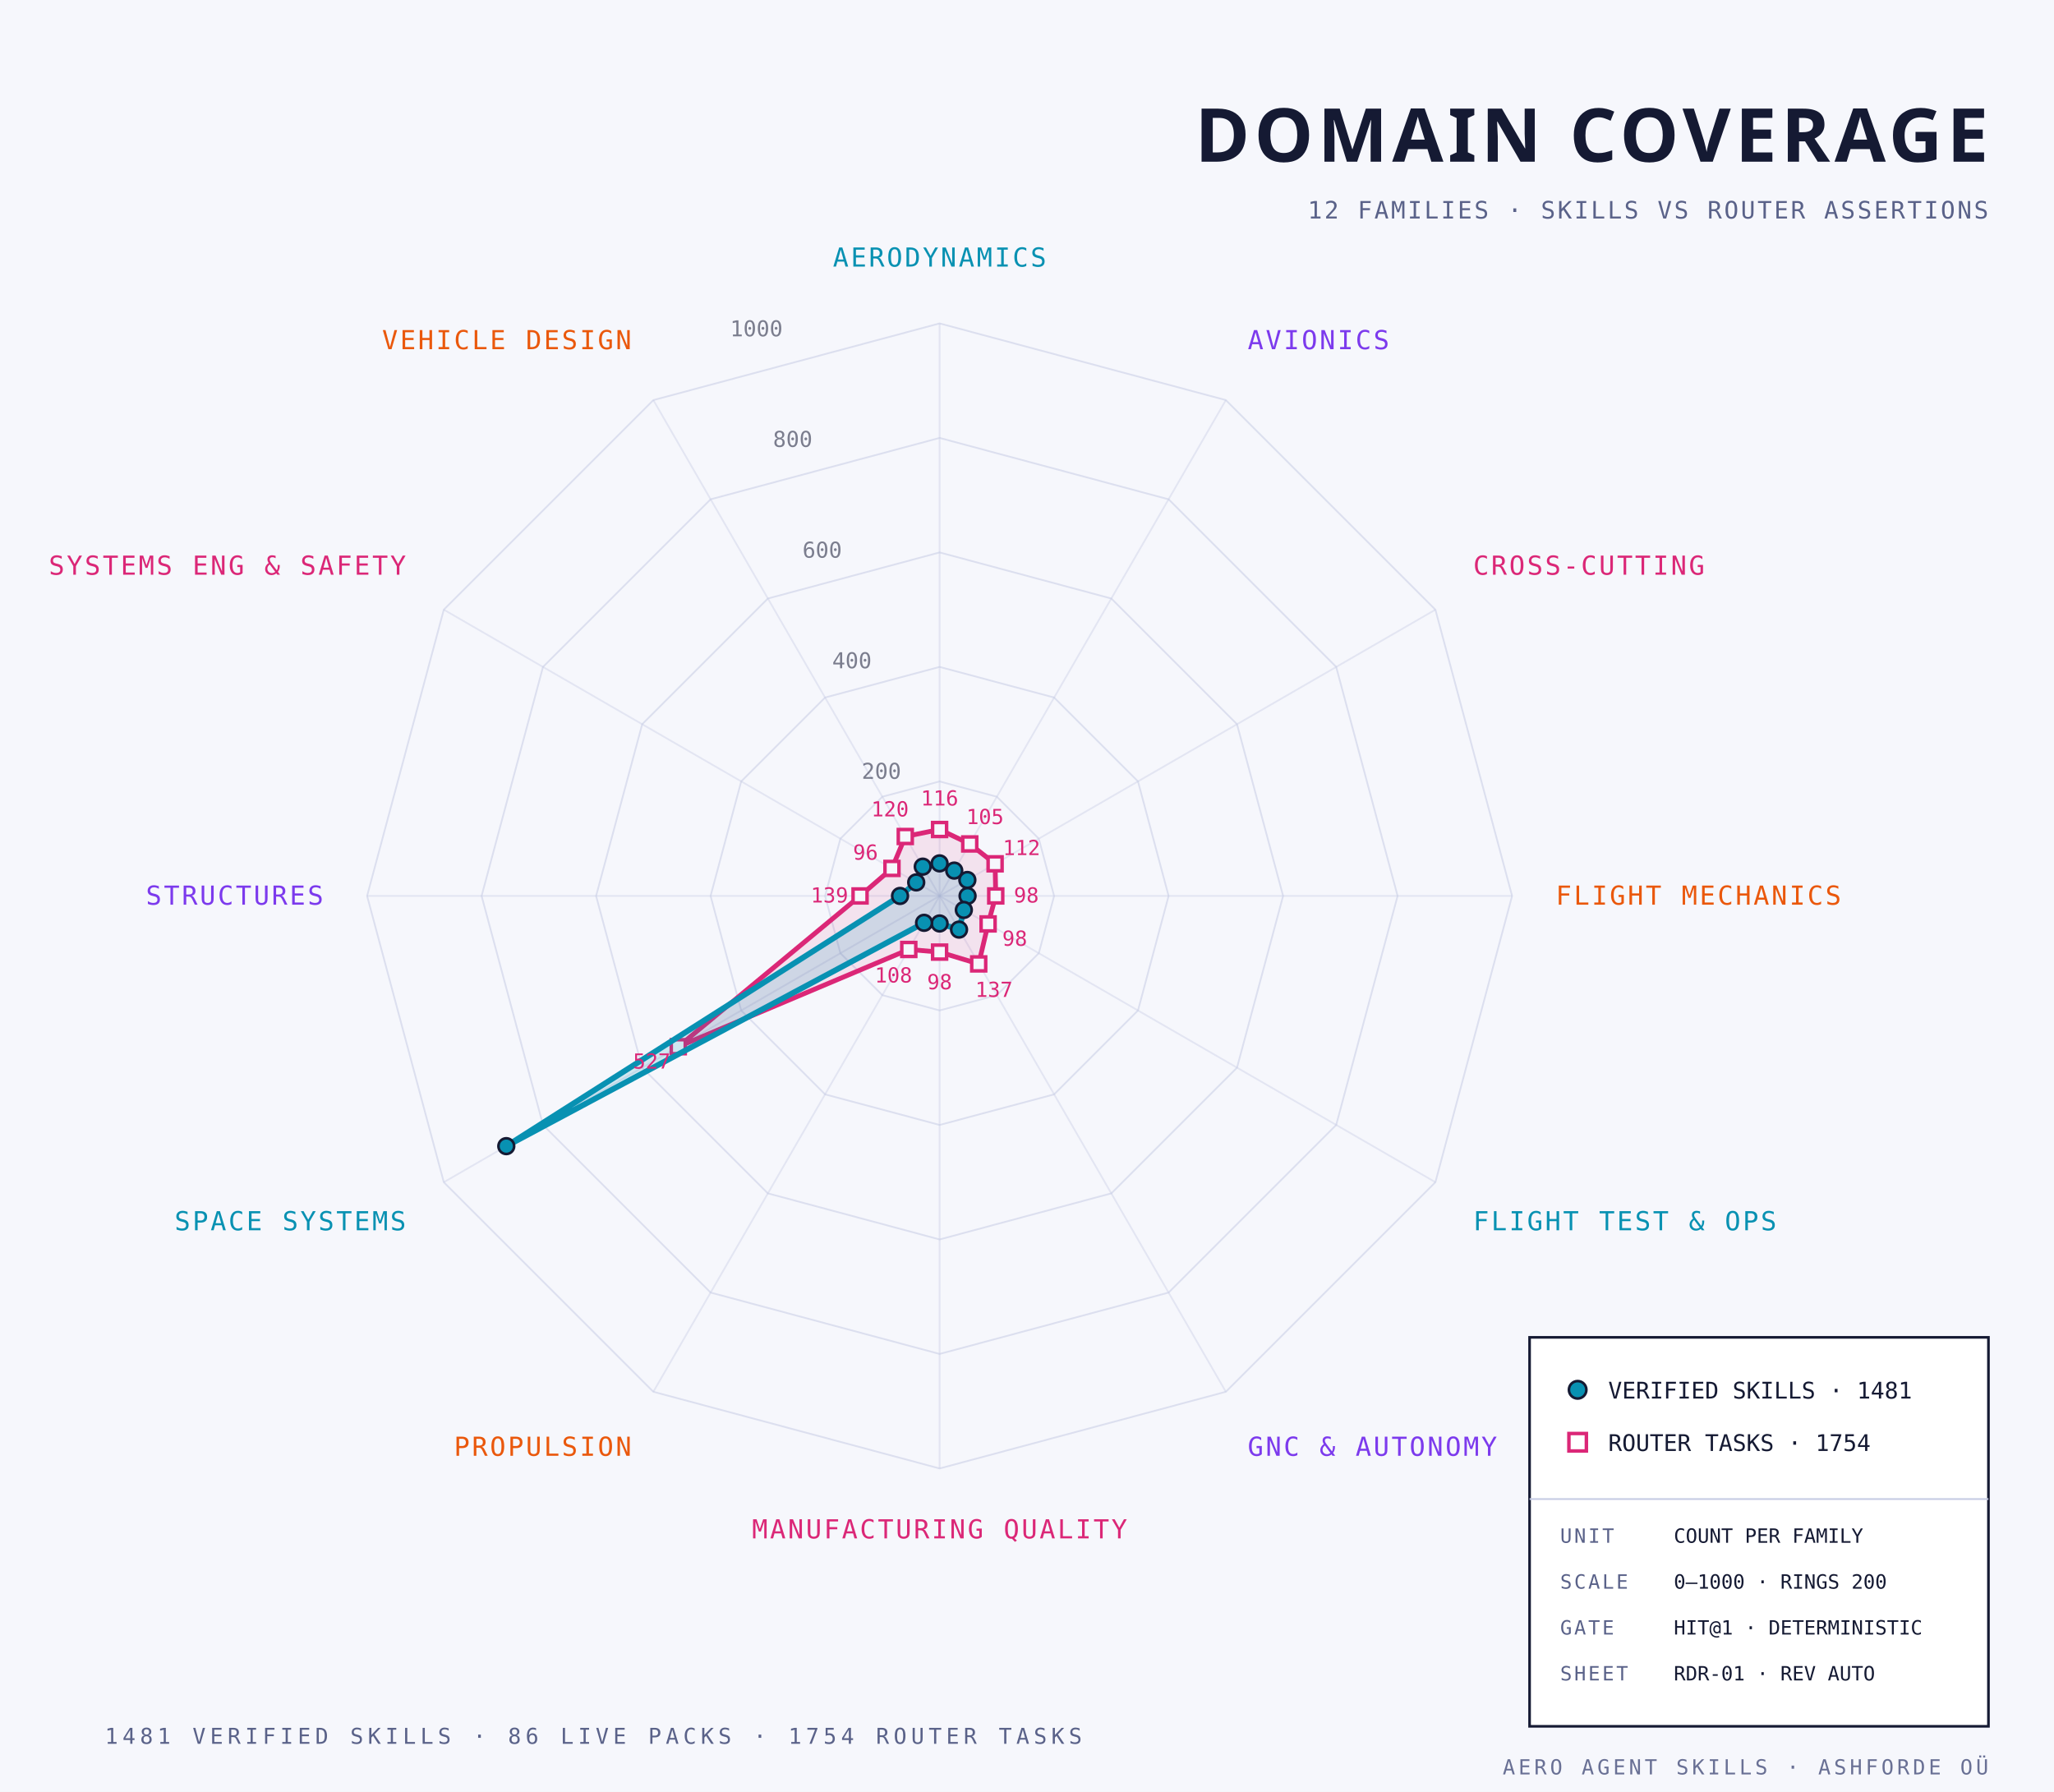
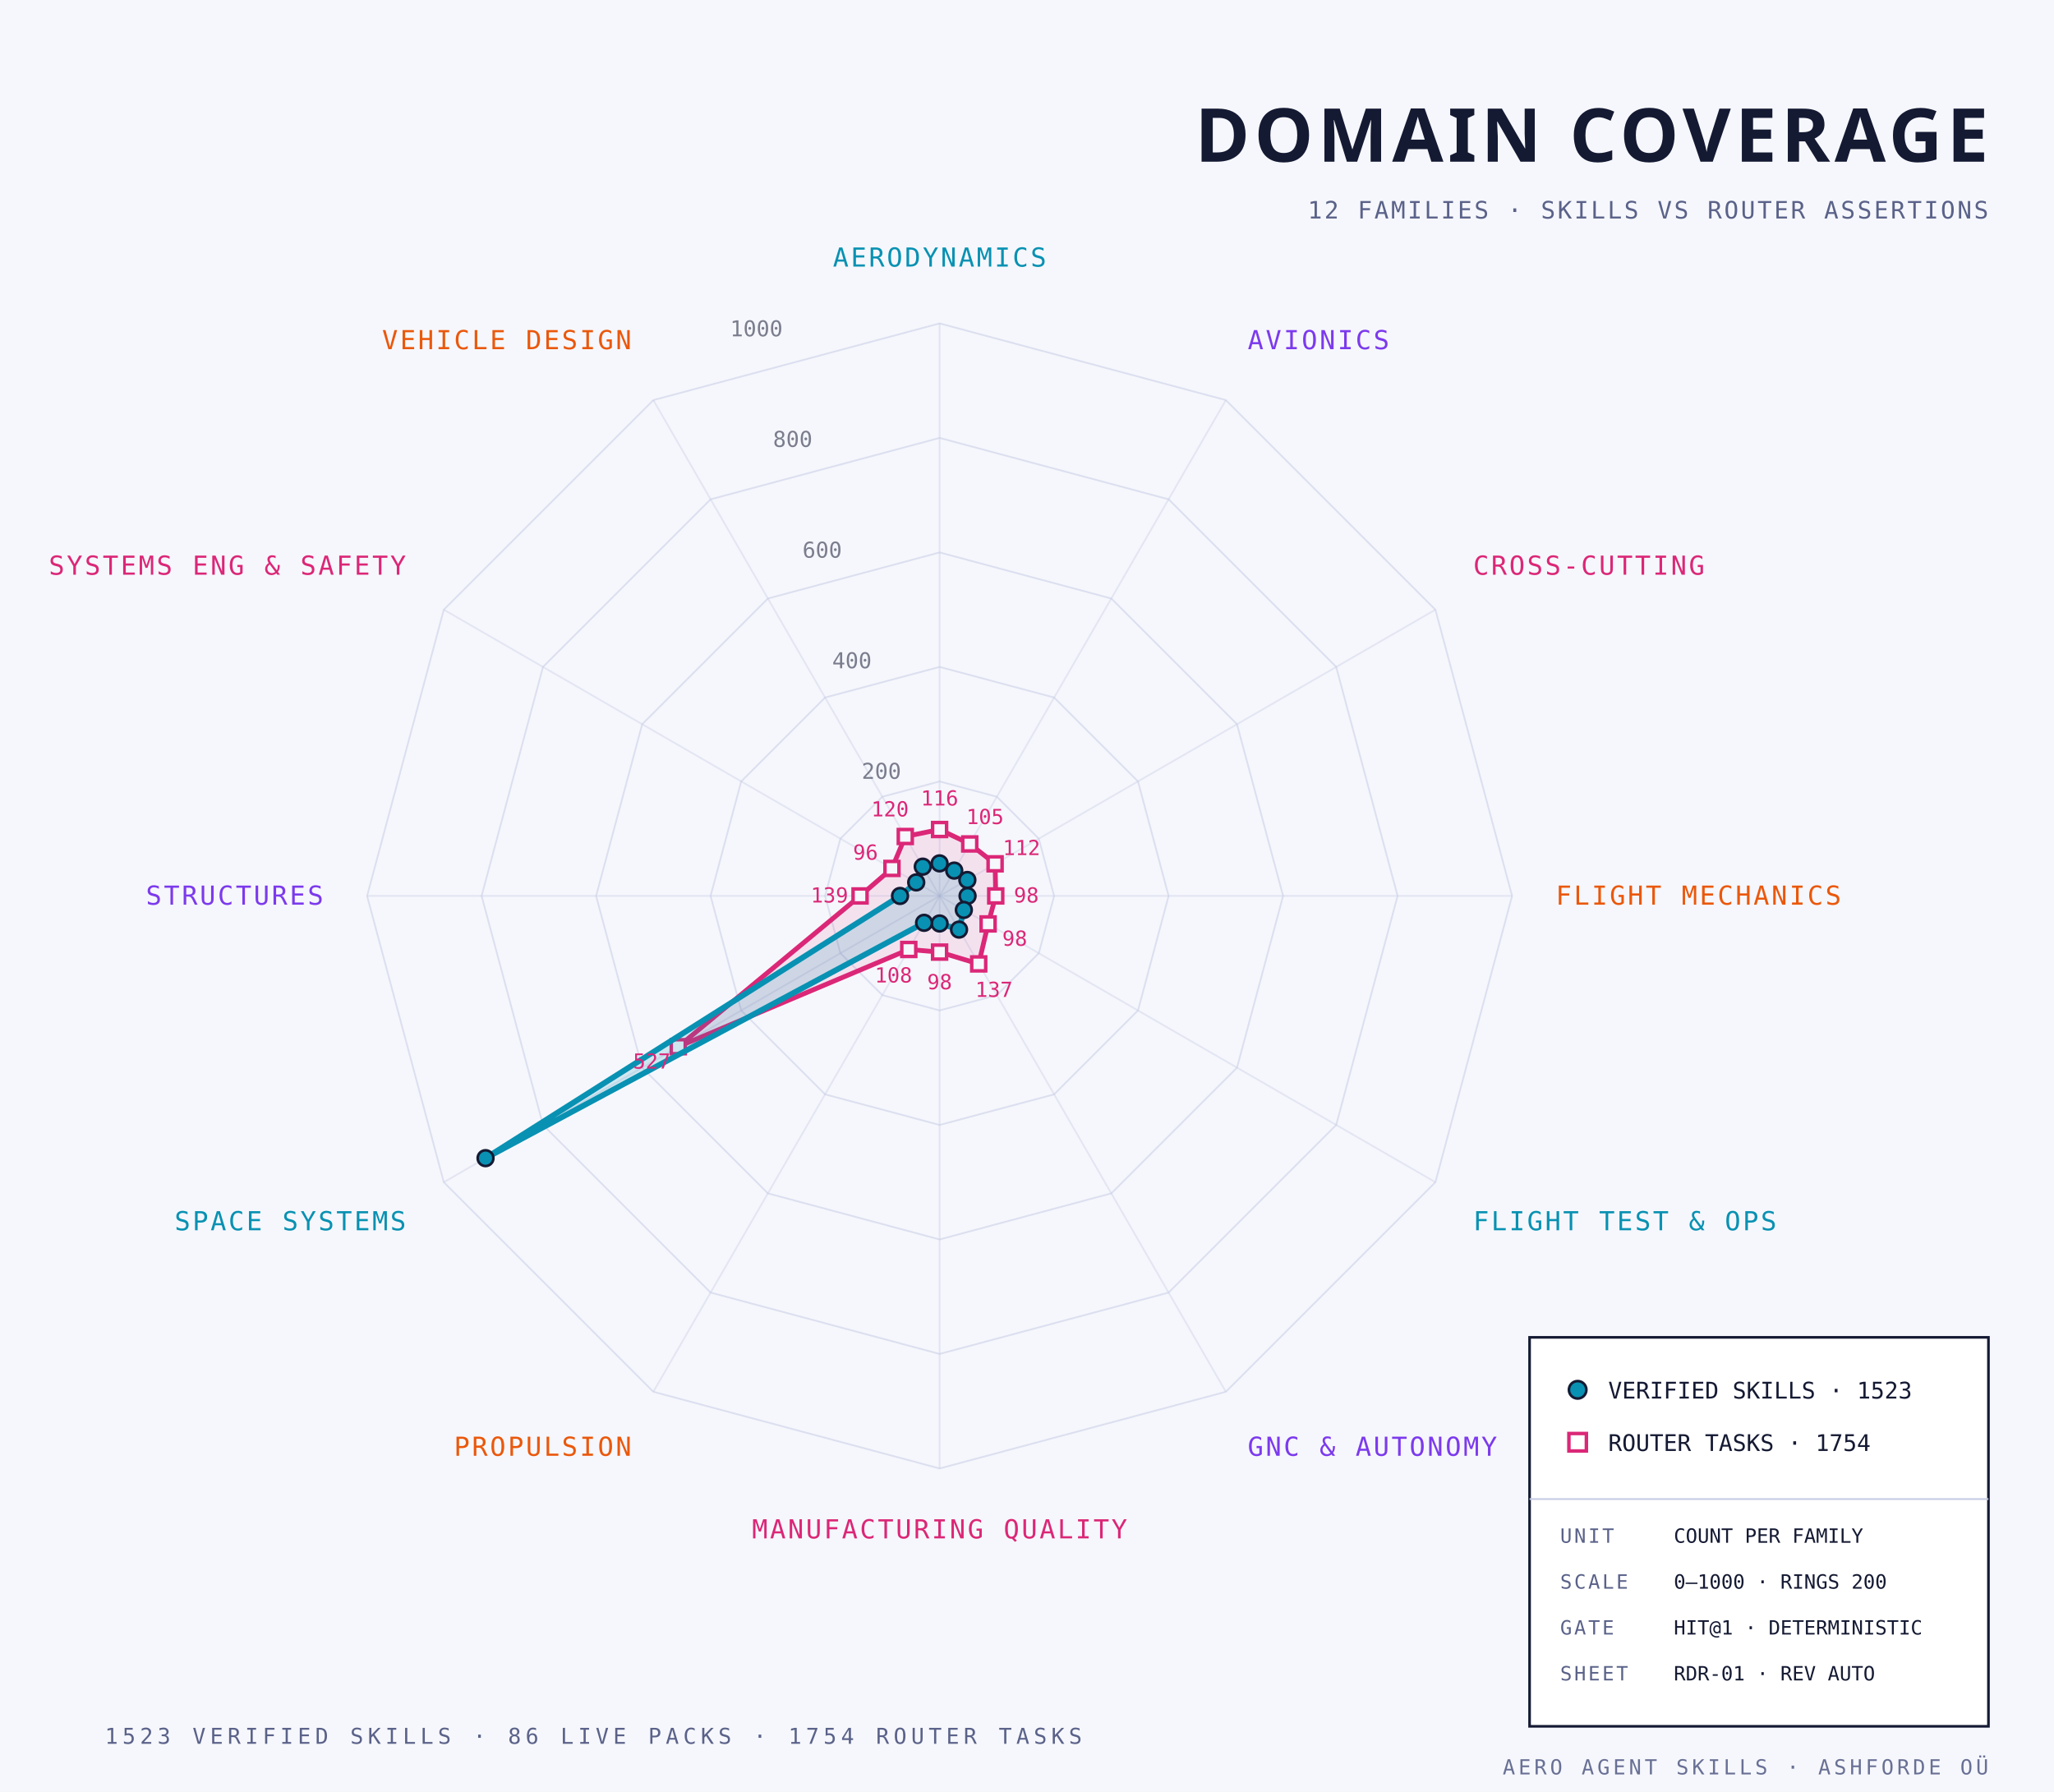
<svg xmlns="http://www.w3.org/2000/svg" width="940" height="820" viewBox="0 0 940 820">
  <style>
    .mono { font-family: "JetBrains Mono", "IBM Plex Mono", "Menlo", monospace; }
    .cond { font-family: "Barlow Condensed", "DIN Condensed", "Arial Narrow", sans-serif; font-weight: 700; text-transform: uppercase; }
    .serif { font-family: "Instrument Serif", Georgia, serif; font-style: italic; }
  </style>
  <rect width="940" height="820" fill="#f6f7fc" />
  <polygon points="430.0,357.6 456.2,364.6 475.4,383.8 482.4,410.0 475.4,436.2 456.2,455.4 430.0,462.4 403.8,455.4 384.6,436.2 377.6,410.0 384.6,383.8 403.8,364.6" fill="none" stroke="#c6cce4" stroke-width="0.8" stroke-opacity="0.55" />
  <polygon points="430.0,305.2 482.4,319.2 520.8,357.6 534.8,410.0 520.8,462.4 482.4,500.8 430.0,514.8 377.6,500.8 339.2,462.4 325.2,410.0 339.2,357.6 377.6,319.2" fill="none" stroke="#c6cce4" stroke-width="0.8" stroke-opacity="0.55" />
  <polygon points="430.0,252.8 508.6,273.9 566.1,331.4 587.2,410.0 566.1,488.6 508.6,546.1 430.0,567.2 351.4,546.1 293.9,488.6 272.8,410.0 293.9,331.4 351.4,273.9" fill="none" stroke="#c6cce4" stroke-width="0.8" stroke-opacity="0.55" />
  <polygon points="430.0,200.4 534.8,228.5 611.5,305.2 639.6,410.0 611.5,514.8 534.8,591.5 430.0,619.6 325.2,591.5 248.5,514.8 220.4,410.0 248.5,305.2 325.2,228.5" fill="none" stroke="#c6cce4" stroke-width="0.8" stroke-opacity="0.55" />
  <polygon points="430.0,148.0 561.0,183.1 656.9,279.0 692.0,410.0 656.9,541.0 561.0,636.9 430.0,672.0 299.0,636.9 203.1,541.0 168.0,410.0 203.1,279.0 299.0,183.1" fill="none" stroke="#c6cce4" stroke-width="0.8" stroke-opacity="0.55" />
  <line x1="430" y1="410" x2="430.0" y2="148.0" stroke="#c6cce4" stroke-width="0.8" stroke-opacity="0.4" />
  <line x1="430" y1="410" x2="561.0" y2="183.1" stroke="#c6cce4" stroke-width="0.8" stroke-opacity="0.4" />
  <line x1="430" y1="410" x2="656.9" y2="279.0" stroke="#c6cce4" stroke-width="0.8" stroke-opacity="0.4" />
  <line x1="430" y1="410" x2="692.0" y2="410.0" stroke="#c6cce4" stroke-width="0.8" stroke-opacity="0.4" />
  <line x1="430" y1="410" x2="656.9" y2="541.0" stroke="#c6cce4" stroke-width="0.8" stroke-opacity="0.4" />
  <line x1="430" y1="410" x2="561.0" y2="636.9" stroke="#c6cce4" stroke-width="0.8" stroke-opacity="0.4" />
  <line x1="430" y1="410" x2="430.0" y2="672.0" stroke="#c6cce4" stroke-width="0.8" stroke-opacity="0.4" />
  <line x1="430" y1="410" x2="299.0" y2="636.9" stroke="#c6cce4" stroke-width="0.8" stroke-opacity="0.4" />
  <line x1="430" y1="410" x2="203.1" y2="541.0" stroke="#c6cce4" stroke-width="0.8" stroke-opacity="0.4" />
  <line x1="430" y1="410" x2="168.0" y2="410.0" stroke="#c6cce4" stroke-width="0.8" stroke-opacity="0.4" />
  <line x1="430" y1="410" x2="203.1" y2="279.0" stroke="#c6cce4" stroke-width="0.8" stroke-opacity="0.4" />
  <line x1="430" y1="410" x2="299.0" y2="183.1" stroke="#c6cce4" stroke-width="0.8" stroke-opacity="0.4" />
  <text class="mono" x="412.4" y="356.4" text-anchor="end" font-size="10" fill="#151a33" opacity="0.55">200</text>
  <text class="mono" x="398.9" y="305.8" text-anchor="end" font-size="10" fill="#151a33" opacity="0.55">400</text>
  <text class="mono" x="385.3" y="255.2" text-anchor="end" font-size="10" fill="#151a33" opacity="0.55">600</text>
  <text class="mono" x="371.8" y="204.5" text-anchor="end" font-size="10" fill="#151a33" opacity="0.55">800</text>
  <text class="mono" x="358.2" y="153.9" text-anchor="end" font-size="10" fill="#151a33" opacity="0.55">1000</text>
  <text class="mono" x="430.0" y="122.0" text-anchor="middle" font-size="12" fill="#0891b2" letter-spacing="1">AERODYNAMICS</text>
  <text class="mono" x="571.0" y="159.8" text-anchor="start" font-size="12" fill="#7c3aed" letter-spacing="1">AVIONICS</text>
  <text class="mono" x="674.2" y="263.0" text-anchor="start" font-size="12" fill="#db2777" letter-spacing="1">CROSS-CUTTING</text>
  <text class="mono" x="712.0" y="414.0" text-anchor="start" font-size="12" fill="#ea580c" letter-spacing="1">FLIGHT MECHANICS</text>
  <text class="mono" x="674.2" y="563.0" text-anchor="start" font-size="12" fill="#0891b2" letter-spacing="1">FLIGHT TEST &amp; OPS</text>
  <text class="mono" x="571.0" y="666.2" text-anchor="start" font-size="12" fill="#7c3aed" letter-spacing="1">GNC &amp; AUTONOMY</text>
  <text class="mono" x="430.0" y="704.0" text-anchor="middle" font-size="12" fill="#db2777" letter-spacing="1">MANUFACTURING QUALITY</text>
  <text class="mono" x="289.0" y="666.2" text-anchor="end" font-size="12" fill="#ea580c" letter-spacing="1">PROPULSION</text>
  <text class="mono" x="185.8" y="563.0" text-anchor="end" font-size="12" fill="#0891b2" letter-spacing="1">SPACE SYSTEMS</text>
  <text class="mono" x="148.0" y="414.0" text-anchor="end" font-size="12" fill="#7c3aed" letter-spacing="1">STRUCTURES</text>
  <text class="mono" x="185.8" y="263.0" text-anchor="end" font-size="12" fill="#db2777" letter-spacing="1">SYSTEMS ENG &amp; SAFETY</text>
  <text class="mono" x="289.0" y="159.8" text-anchor="end" font-size="12" fill="#ea580c" letter-spacing="1">VEHICLE DESIGN</text>
  <polygon points="430.0,379.6 443.8,386.2 455.4,395.3 455.7,410.0 452.2,422.8 447.9,441.1 430.0,435.7 415.9,434.5 310.4,479.0 393.6,410.0 408.2,397.4 414.3,382.8" fill="#db2777" fill-opacity="0.10" stroke="#db2777" stroke-width="2.2" />
  <rect x="426.8" y="376.4" width="6.4" height="6.4" fill="#f6f7fc" stroke="#db2777" stroke-width="1.6" />
  <rect x="440.6" y="383.0" width="6.4" height="6.4" fill="#f6f7fc" stroke="#db2777" stroke-width="1.6" />
  <rect x="452.2" y="392.1" width="6.4" height="6.4" fill="#f6f7fc" stroke="#db2777" stroke-width="1.6" />
  <rect x="452.5" y="406.8" width="6.4" height="6.4" fill="#f6f7fc" stroke="#db2777" stroke-width="1.6" />
  <rect x="449.0" y="419.6" width="6.4" height="6.4" fill="#f6f7fc" stroke="#db2777" stroke-width="1.6" />
  <rect x="444.7" y="437.9" width="6.4" height="6.4" fill="#f6f7fc" stroke="#db2777" stroke-width="1.6" />
  <rect x="426.8" y="432.5" width="6.4" height="6.4" fill="#f6f7fc" stroke="#db2777" stroke-width="1.6" />
  <rect x="412.7" y="431.3" width="6.4" height="6.4" fill="#f6f7fc" stroke="#db2777" stroke-width="1.6" />
  <rect x="307.2" y="475.8" width="6.4" height="6.4" fill="#f6f7fc" stroke="#db2777" stroke-width="1.6" />
  <rect x="390.4" y="406.8" width="6.4" height="6.4" fill="#f6f7fc" stroke="#db2777" stroke-width="1.6" />
  <rect x="405.0" y="394.2" width="6.4" height="6.4" fill="#f6f7fc" stroke="#db2777" stroke-width="1.6" />
  <rect x="411.1" y="379.6" width="6.4" height="6.4" fill="#f6f7fc" stroke="#db2777" stroke-width="1.6" />
-   <polygon points="430.0,395.1 436.7,398.4 442.7,402.7 442.8,410.0 441.1,416.4 438.9,425.4 430.0,422.6 422.9,422.3 231.7,524.5 411.9,410.0 419.3,403.8 422.3,396.6" fill="#0891b2" fill-opacity="0.16" stroke="#0891b2" stroke-width="2.6" />
+   <polygon points="430.0,395.1 436.7,398.4 442.7,402.7 442.8,410.0 441.1,416.4 438.9,425.4 430.0,422.6 422.9,422.3 222.2,530.0 411.9,410.0 419.3,403.8 422.3,396.6" fill="#0891b2" fill-opacity="0.16" stroke="#0891b2" stroke-width="2.6" />
  <circle cx="430.0" cy="395.1" r="3.6" fill="#0891b2" stroke="#151a33" stroke-width="1.2" />
  <circle cx="436.7" cy="398.4" r="3.6" fill="#0891b2" stroke="#151a33" stroke-width="1.2" />
  <circle cx="442.7" cy="402.7" r="3.6" fill="#0891b2" stroke="#151a33" stroke-width="1.2" />
  <circle cx="442.8" cy="410.0" r="3.6" fill="#0891b2" stroke="#151a33" stroke-width="1.2" />
  <circle cx="441.1" cy="416.4" r="3.6" fill="#0891b2" stroke="#151a33" stroke-width="1.2" />
  <circle cx="438.9" cy="425.4" r="3.6" fill="#0891b2" stroke="#151a33" stroke-width="1.2" />
  <circle cx="430.0" cy="422.6" r="3.6" fill="#0891b2" stroke="#151a33" stroke-width="1.2" />
  <circle cx="422.9" cy="422.3" r="3.6" fill="#0891b2" stroke="#151a33" stroke-width="1.2" />
-   <circle cx="231.7" cy="524.5" r="3.6" fill="#0891b2" stroke="#151a33" stroke-width="1.2" />
+   <circle cx="222.2" cy="530.0" r="3.6" fill="#0891b2" stroke="#151a33" stroke-width="1.2" />
  <circle cx="411.9" cy="410.0" r="3.6" fill="#0891b2" stroke="#151a33" stroke-width="1.2" />
  <circle cx="419.3" cy="403.8" r="3.6" fill="#0891b2" stroke="#151a33" stroke-width="1.2" />
  <circle cx="422.3" cy="396.6" r="3.6" fill="#0891b2" stroke="#151a33" stroke-width="1.2" />
  <text class="mono" x="430.0" y="368.6" text-anchor="middle" font-size="9.5" fill="#db2777">116</text>
  <text class="mono" x="450.8" y="377.1" text-anchor="middle" font-size="9.5" fill="#db2777">105</text>
  <text class="mono" x="467.5" y="391.3" text-anchor="middle" font-size="9.5" fill="#db2777">112</text>
  <text class="mono" x="469.7" y="413.0" text-anchor="middle" font-size="9.5" fill="#db2777">98</text>
  <text class="mono" x="464.4" y="432.8" text-anchor="middle" font-size="9.5" fill="#db2777">98</text>
  <text class="mono" x="454.9" y="456.2" text-anchor="middle" font-size="9.5" fill="#db2777">137</text>
  <text class="mono" x="430.0" y="452.7" text-anchor="middle" font-size="9.5" fill="#db2777">98</text>
  <text class="mono" x="408.9" y="449.6" text-anchor="middle" font-size="9.5" fill="#db2777">108</text>
  <text class="mono" x="298.3" y="489.0" text-anchor="middle" font-size="9.5" fill="#db2777">527</text>
  <text class="mono" x="379.6" y="413.0" text-anchor="middle" font-size="9.5" fill="#db2777">139</text>
  <text class="mono" x="396.1" y="393.4" text-anchor="middle" font-size="9.5" fill="#db2777">96</text>
  <text class="mono" x="407.3" y="373.6" text-anchor="middle" font-size="9.5" fill="#db2777">120</text>
  <text class="cond" x="910.0" y="74.0" text-anchor="end" font-size="34" fill="#151a33" letter-spacing="2">DOMAIN COVERAGE</text>
  <text class="mono" x="910.0" y="100.0" text-anchor="end" font-size="11" fill="#5a6289" letter-spacing="1">12 FAMILIES · SKILLS VS ROUTER ASSERTIONS</text>
  <rect x="700" y="612" width="210" height="178" fill="#ffffff" stroke="#151a33" stroke-width="1.2" />
  <line x1="700" y1="686" x2="910" y2="686" stroke="#c6cce4" stroke-width="0.8" />
  <circle cx="722" cy="636" r="4" fill="#0891b2" stroke="#151a33" stroke-width="1.2" />
-   <text class="mono" x="736.0" y="640.0" text-anchor="start" font-size="10.5" fill="#151a33">VERIFIED SKILLS · 1481</text>
+   <text class="mono" x="736.0" y="640.0" text-anchor="start" font-size="10.5" fill="#151a33">VERIFIED SKILLS · 1523</text>
  <rect x="718" y="656" width="8" height="8" fill="none" stroke="#db2777" stroke-width="1.6" />
  <text class="mono" x="736.0" y="664.0" text-anchor="start" font-size="10.5" fill="#151a33">ROUTER TASKS · 1754</text>
  <text class="mono" x="714.0" y="706.0" text-anchor="start" font-size="9" fill="#5a6289" letter-spacing="1">UNIT</text>
  <text class="mono" x="766.0" y="706.0" text-anchor="start" font-size="9" fill="#151a33">COUNT PER FAMILY</text>
  <text class="mono" x="714.0" y="727.0" text-anchor="start" font-size="9" fill="#5a6289" letter-spacing="1">SCALE</text>
  <text class="mono" x="766.0" y="727.0" text-anchor="start" font-size="9" fill="#151a33">0–1000 · RINGS 200</text>
  <text class="mono" x="714.0" y="748.0" text-anchor="start" font-size="9" fill="#5a6289" letter-spacing="1">GATE</text>
  <text class="mono" x="766.0" y="748.0" text-anchor="start" font-size="9" fill="#151a33">HIT@1 · DETERMINISTIC</text>
  <text class="mono" x="714.0" y="769.0" text-anchor="start" font-size="9" fill="#5a6289" letter-spacing="1">SHEET</text>
  <text class="mono" x="766.0" y="769.0" text-anchor="start" font-size="9" fill="#151a33">RDR-01 · REV AUTO</text>
-   <text class="mono" x="48.0" y="798.0" text-anchor="start" font-size="10" fill="#5a6289" letter-spacing="2">1481 VERIFIED SKILLS · 86 LIVE PACKS · 1754 ROUTER TASKS</text>
+   <text class="mono" x="48.0" y="798.0" text-anchor="start" font-size="10" fill="#5a6289" letter-spacing="2">1523 VERIFIED SKILLS · 86 LIVE PACKS · 1754 ROUTER TASKS</text>
  <text class="mono" x="910.0" y="812.0" text-anchor="end" font-size="9.5" fill="#5a6289" letter-spacing="1.5" opacity="0.9">AERO AGENT SKILLS · ASHFORDE OÜ</text>
</svg>
